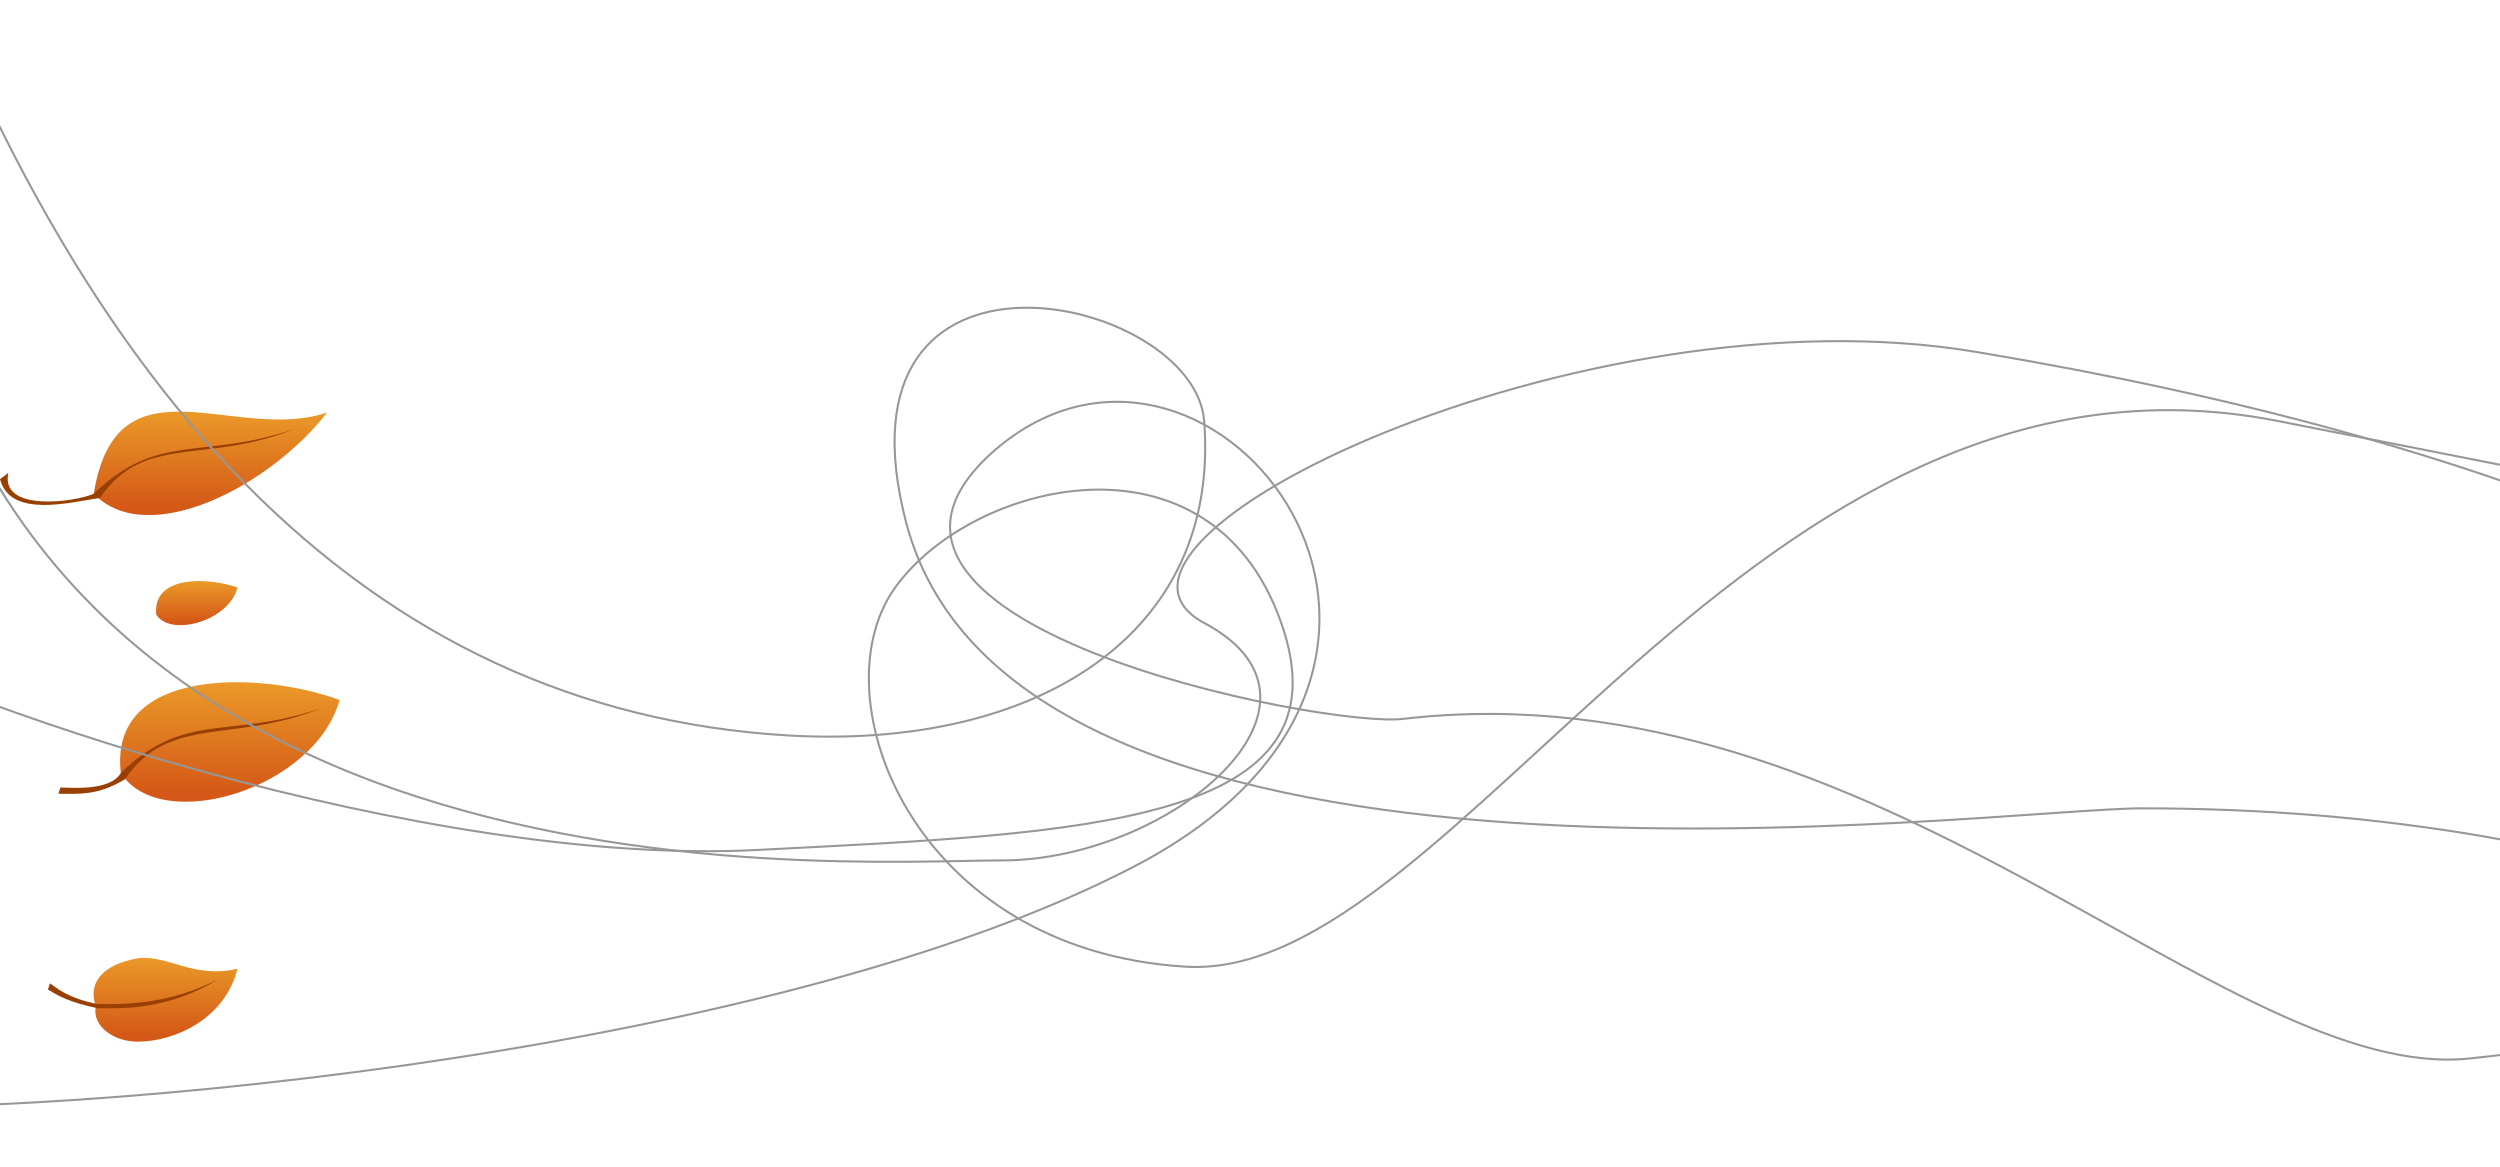
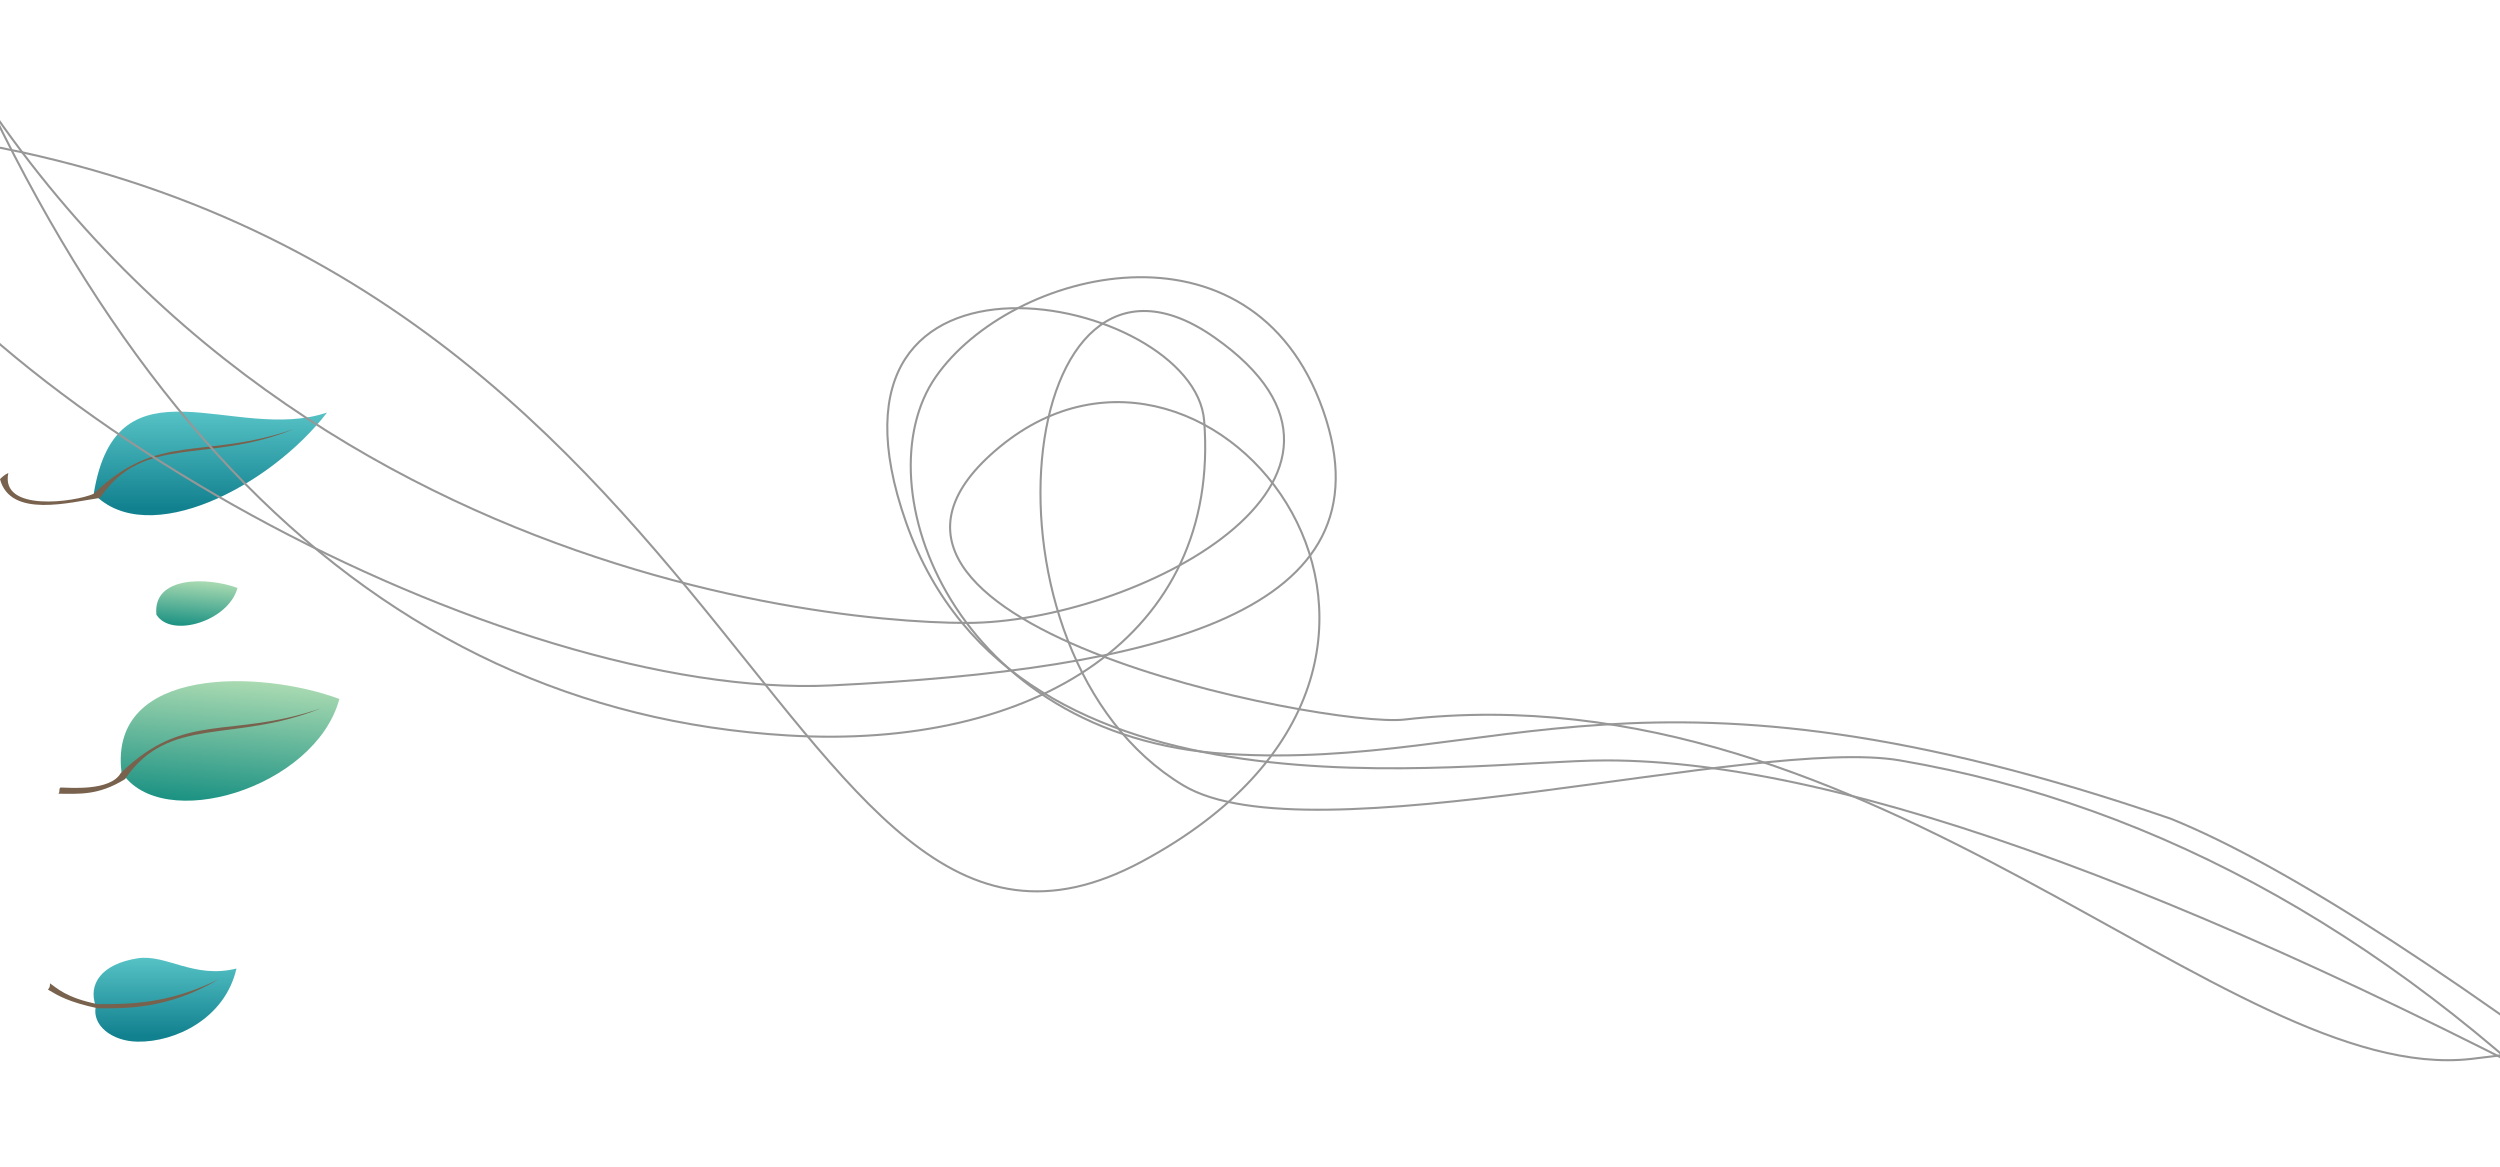
- <svg xmlns="http://www.w3.org/2000/svg" width="1200" height="560" version="1" viewBox="0 0 1200 560">
+ <svg xmlns="http://www.w3.org/2000/svg" width="1200" height="560" viewBox="0 0 1200 560">
  <defs>
-     <linearGradient id="linearGradient-1" x1="50%" x2="50%" y1="-11%" y2="93%">
-       <stop offset="0%" stop-color="#EDA12B" />
-       <stop offset="100%" stop-color="#D45817" />
+     <linearGradient id="linearGradient-1" x1="50%" x2="50%" y1="-10.8%" y2="93%">
+       <stop offset="0%" stop-color="#5ECACC" />
+       <stop offset="100%" stop-color="#12818F" />
+     </linearGradient>
+     <linearGradient id="linearGradient-2" x1="50%" x2="33.4%" y1="-10.8%" y2="100%">
+       <stop offset="0%" stop-color="#B7E1B6" />
+       <stop offset="100%" stop-color="#1C9283" />
    </linearGradient>
  </defs>
  <g id="leaves" fill="none" fill-rule="nonzero">
    <g id="leaf-04" transform="translate(0 197)">
-       <path id="Path-18" fill="url(#linearGradient-1)" d="M45 40c11-68 68-24 112-39-27 35-86 66-112 39z" />
-       <path id="Path-18-Copy" fill="#983F01" d="M45 40c31-30 52-16 96-31-42 17-72 2-93 33-14 2-43 10-48-9l4-3C0 49 36 44 45 40z" />
+       <path id="Path-18" fill="url(#linearGradient-1)" d="M45 40c11-68 68-24 112-39-27.2 35.4-86 66-112 39z" />
+       <path id="Path-18-Copy" fill="#78624E" d="M45 40c31-30 52-16 96-31-42 17-72 2-93 33-14 2-43 10-48-9 1-1 2-2 4-3-4 19 32 14 41 10z" />
    </g>
    <g id="leaf-03" transform="translate(28 327)">
-       <path id="Path-18" fill="url(#linearGradient-1)" d="M30 44C24-7 97-5 135 9 123 52 49 74 30 44z" />
-       <path id="Path-18-Copy" fill="#983F01" d="M30 44c31-30 52-16 96-31-42 17-73 3-94 34-13 8-22 7-32 7l1-3c4 0 24 2 29-7z" />
+       <path id="Path-18" fill="url(#linearGradient-2)" d="M30.3 43.5c-6-51 67-49 104.6-35-11.6 43-85.6 65-104.6 35z" />
+       <path id="Path-18-Copy" fill="#78624E" d="M30 44c31-30 52-16 96-31-42 17-73 3-94 34-13 8-22 7-32 7 1-1 0-2 1-3 4 0 24 2 29-7z" />
    </g>
    <g id="leaf-02" transform="translate(23 459)">
-       <path id="Path-18" fill="url(#linearGradient-1)" d="M23 24C19 13 26 4 43 1c14-2 27 10 48 5-6 24-30 35-48 35-12 0-22-8-20-17z" />
-       <path id="Path-18-Copy" fill="#983F01" d="M24 23c15 0 34 0 58-12-25 15-46 14-58 14-14-3-19-6-24-9l1-3c3 2 8 7 23 10z" />
+       <path id="Path-18" fill="url(#linearGradient-1)" d="M23 24C19.1 13.4 25.7 3.7 43 1c13.7-2.2 27 10 47.5 4.9C85 30 61 41.3 43 41c-12.5-.2-22-8-20-17z" />
+       <path id="Path-18-Copy" fill="#78624E" d="M24 23c15 0 34 0 58-12-25 15-46.5 14-58 14-14-3-19-6-24-9 1-1 1-2 1-3 3 2 7.7 7 23 10z" />
    </g>
-     <path id="leaf-01" fill="url(#linearGradient-1)" d="M0 16C-2-3 25-2 39 3 35 19 7 27 0 16z" transform="translate(75 279)" />
-     <path id="path-01" stroke="#979797" d="M-107 292c82 48 313 124 470 116s286-12 252-109-150-68-186-16 9 173 140 181 272-311 524-262c168 33 248 49 238 49" />
-     <path id="path-02" stroke="#979797" d="M-55 33c13 414 456 380 536 380s170-75 97-114 182-162 371-130c126 21 234 51 325 90" />
-     <path id="path-03" stroke="#979797" d="M-107 530c110 9 475-20 655-116 180-97 35-284-68-200-103 85 157 136 194 131 227-26 395 176 512 163 78-8 146-28 204-58" />
-     <path id="path-04" stroke="#979797" d="M-62-93c93 285 240 434 440 446 119 7 208-48 200-151-5-61-182-100-143 49 53 201 523 137 593 137 115 0 219 18 313 54" />
+     <path id="leaf-01" fill="url(#linearGradient-2)" d="M.1 16.2C-2-2.8 25-2 39 3.2c-4.3 16-31.7 24.2-38.8 13z" transform="translate(75 279)" />
+     <path id="path-01" stroke="#979797" d="M-87 61c63 132 329.3 275.6 486 268 156.7-7.6 270.1-35 236.1-132-34-96.9-150-68-186-16s9 172.9 140 180.9S789 306 1042 393c56 22.7 141.7 78.3 257 167" />
+     <path id="path-02" stroke="#979797" d="M-68-68C64 264 384 299 464 299s215.4-69.3 119-137c-96-67.4-120 152-15 215 60 36 275-23.8 344-12 125.8 21.6 241.1 86.6 346 195" />
+     <path id="path-03" stroke="#979797" d="M-87 60c446 26 455 450.1 635 353.6 180-96.6 35-283.8-68-199.2-103 84.6 157.2 135.1 194 131 227-26 395 175.9 512 162.9 78-8.7 146-28 204-58" />
+     <path id="path-04" stroke="#979797" d="M-62-93c93.3 285.4 240 434 440 446 118.6 7.2 208-48 200-151-4.7-61-195.4-99.4-143 49 53 150 266.4 114 336 114 114.7 0 291 65 529 195" />
  </g>
</svg>
